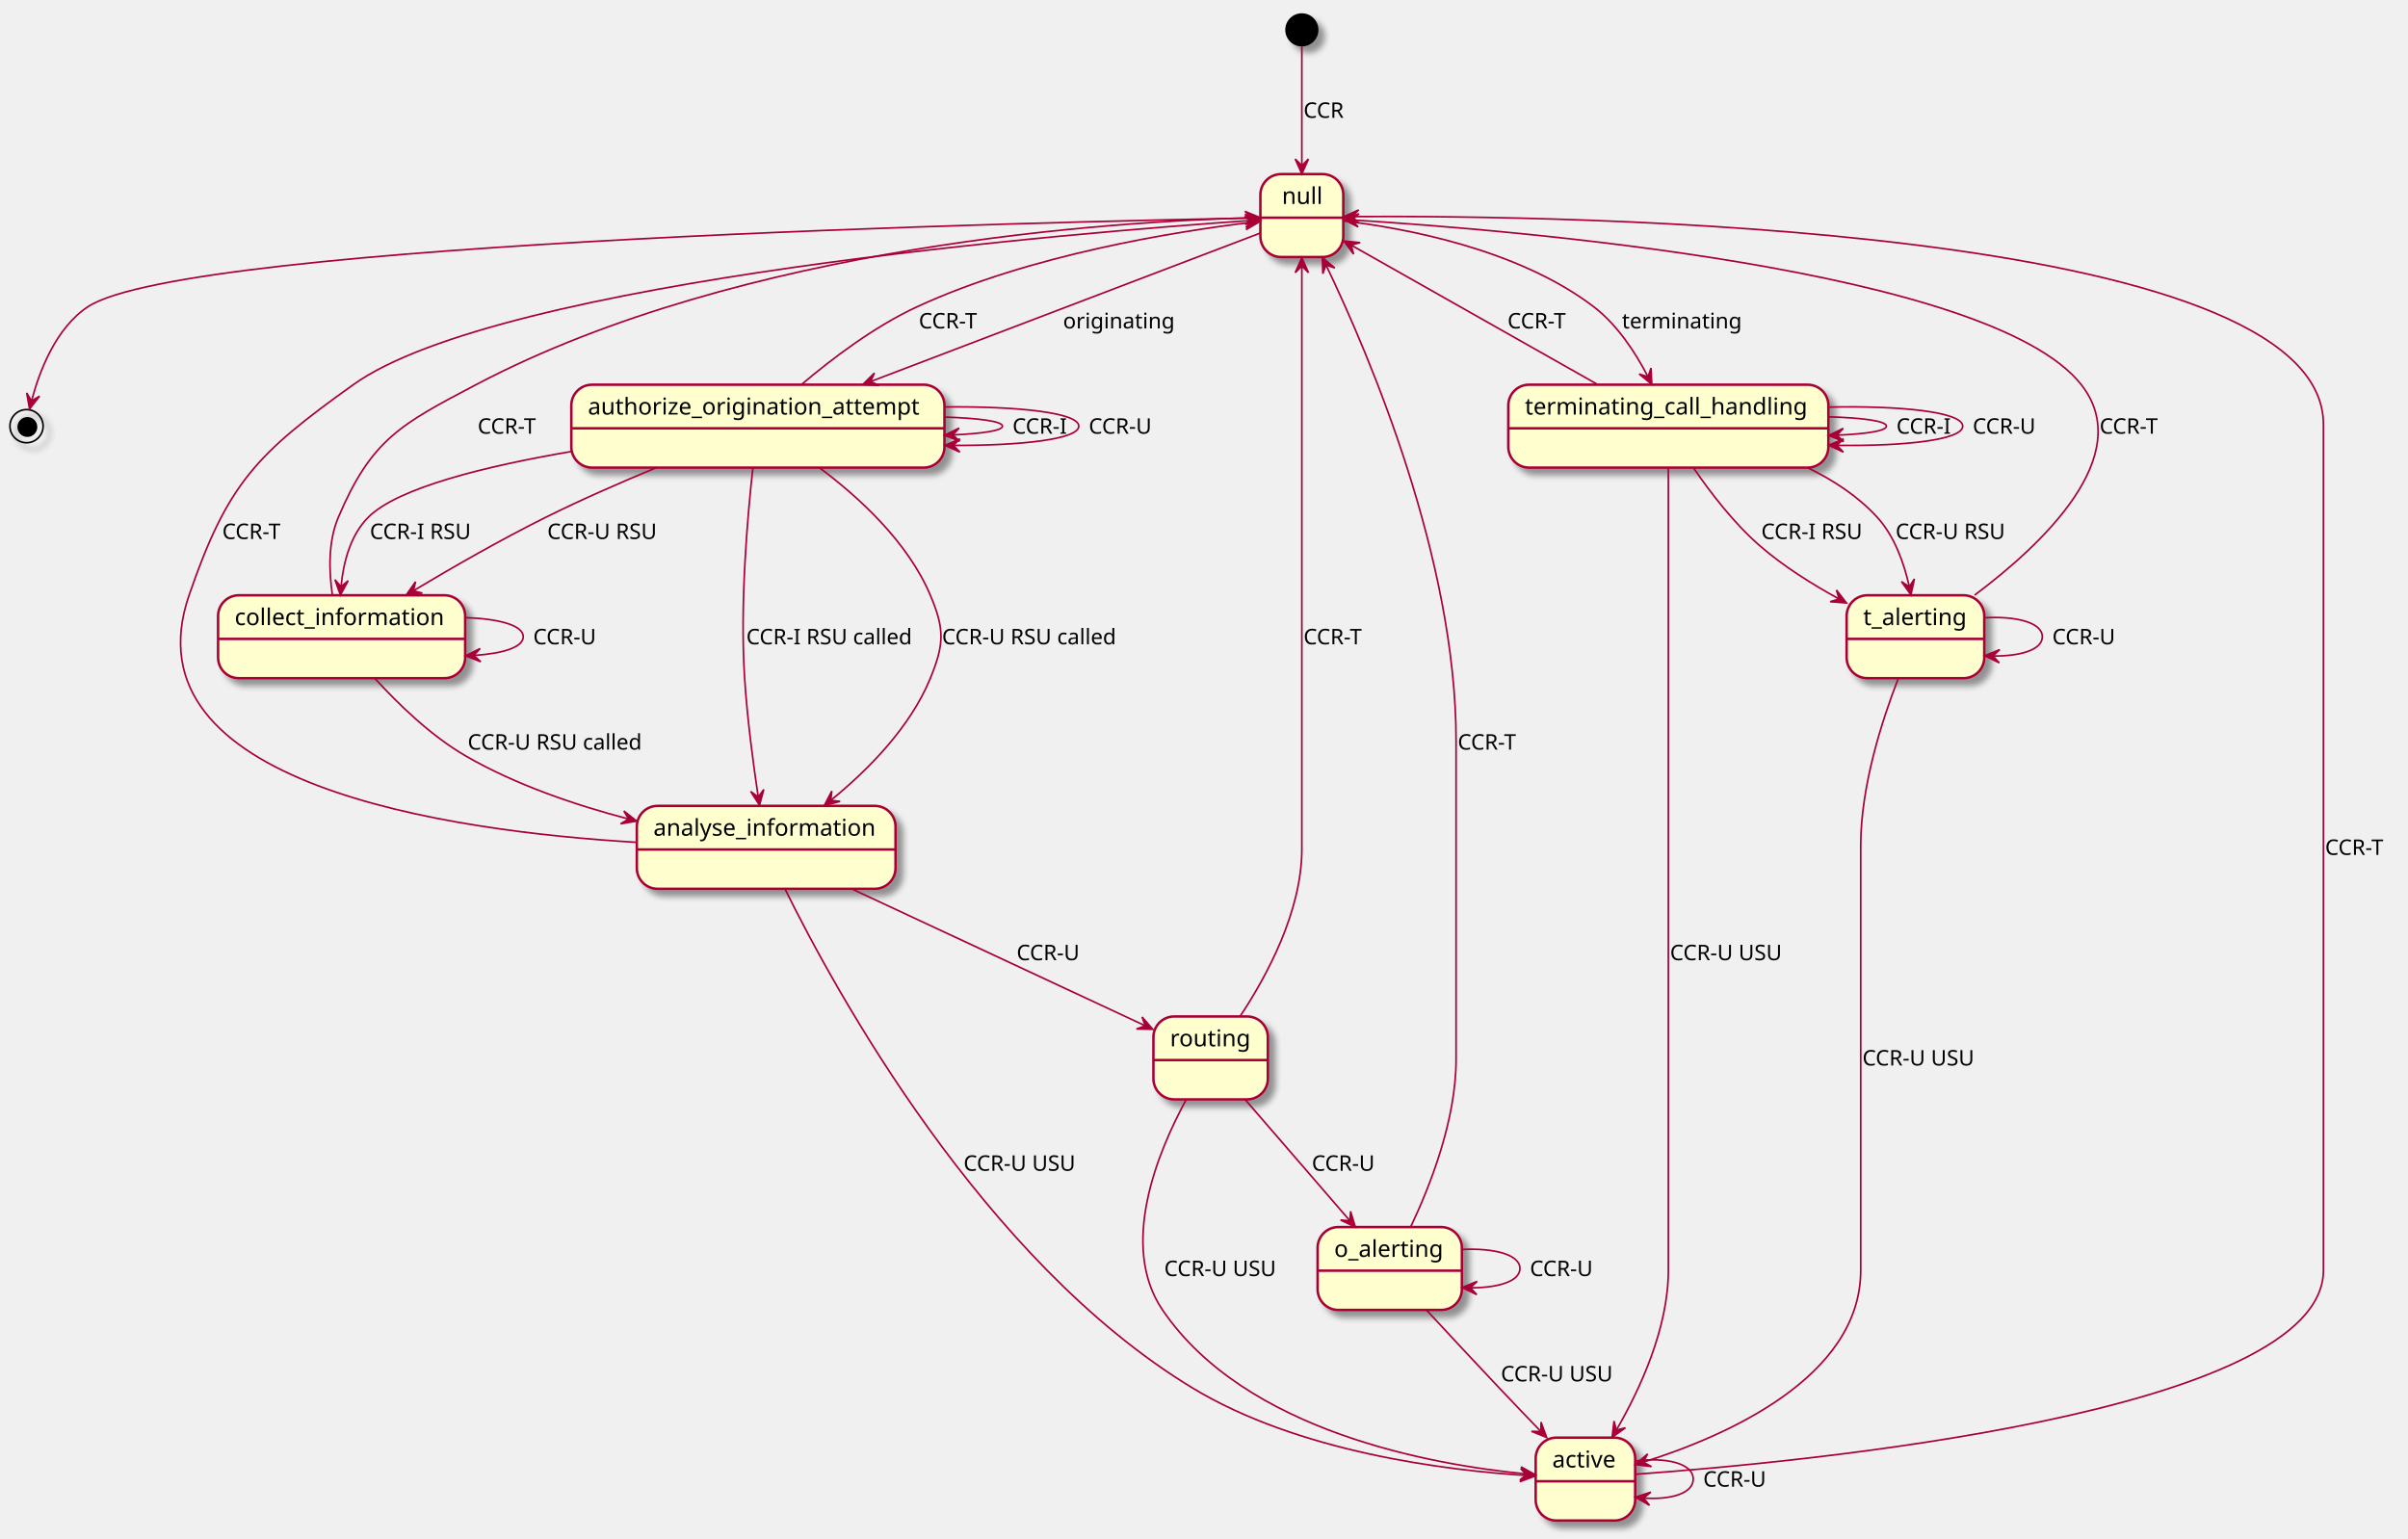
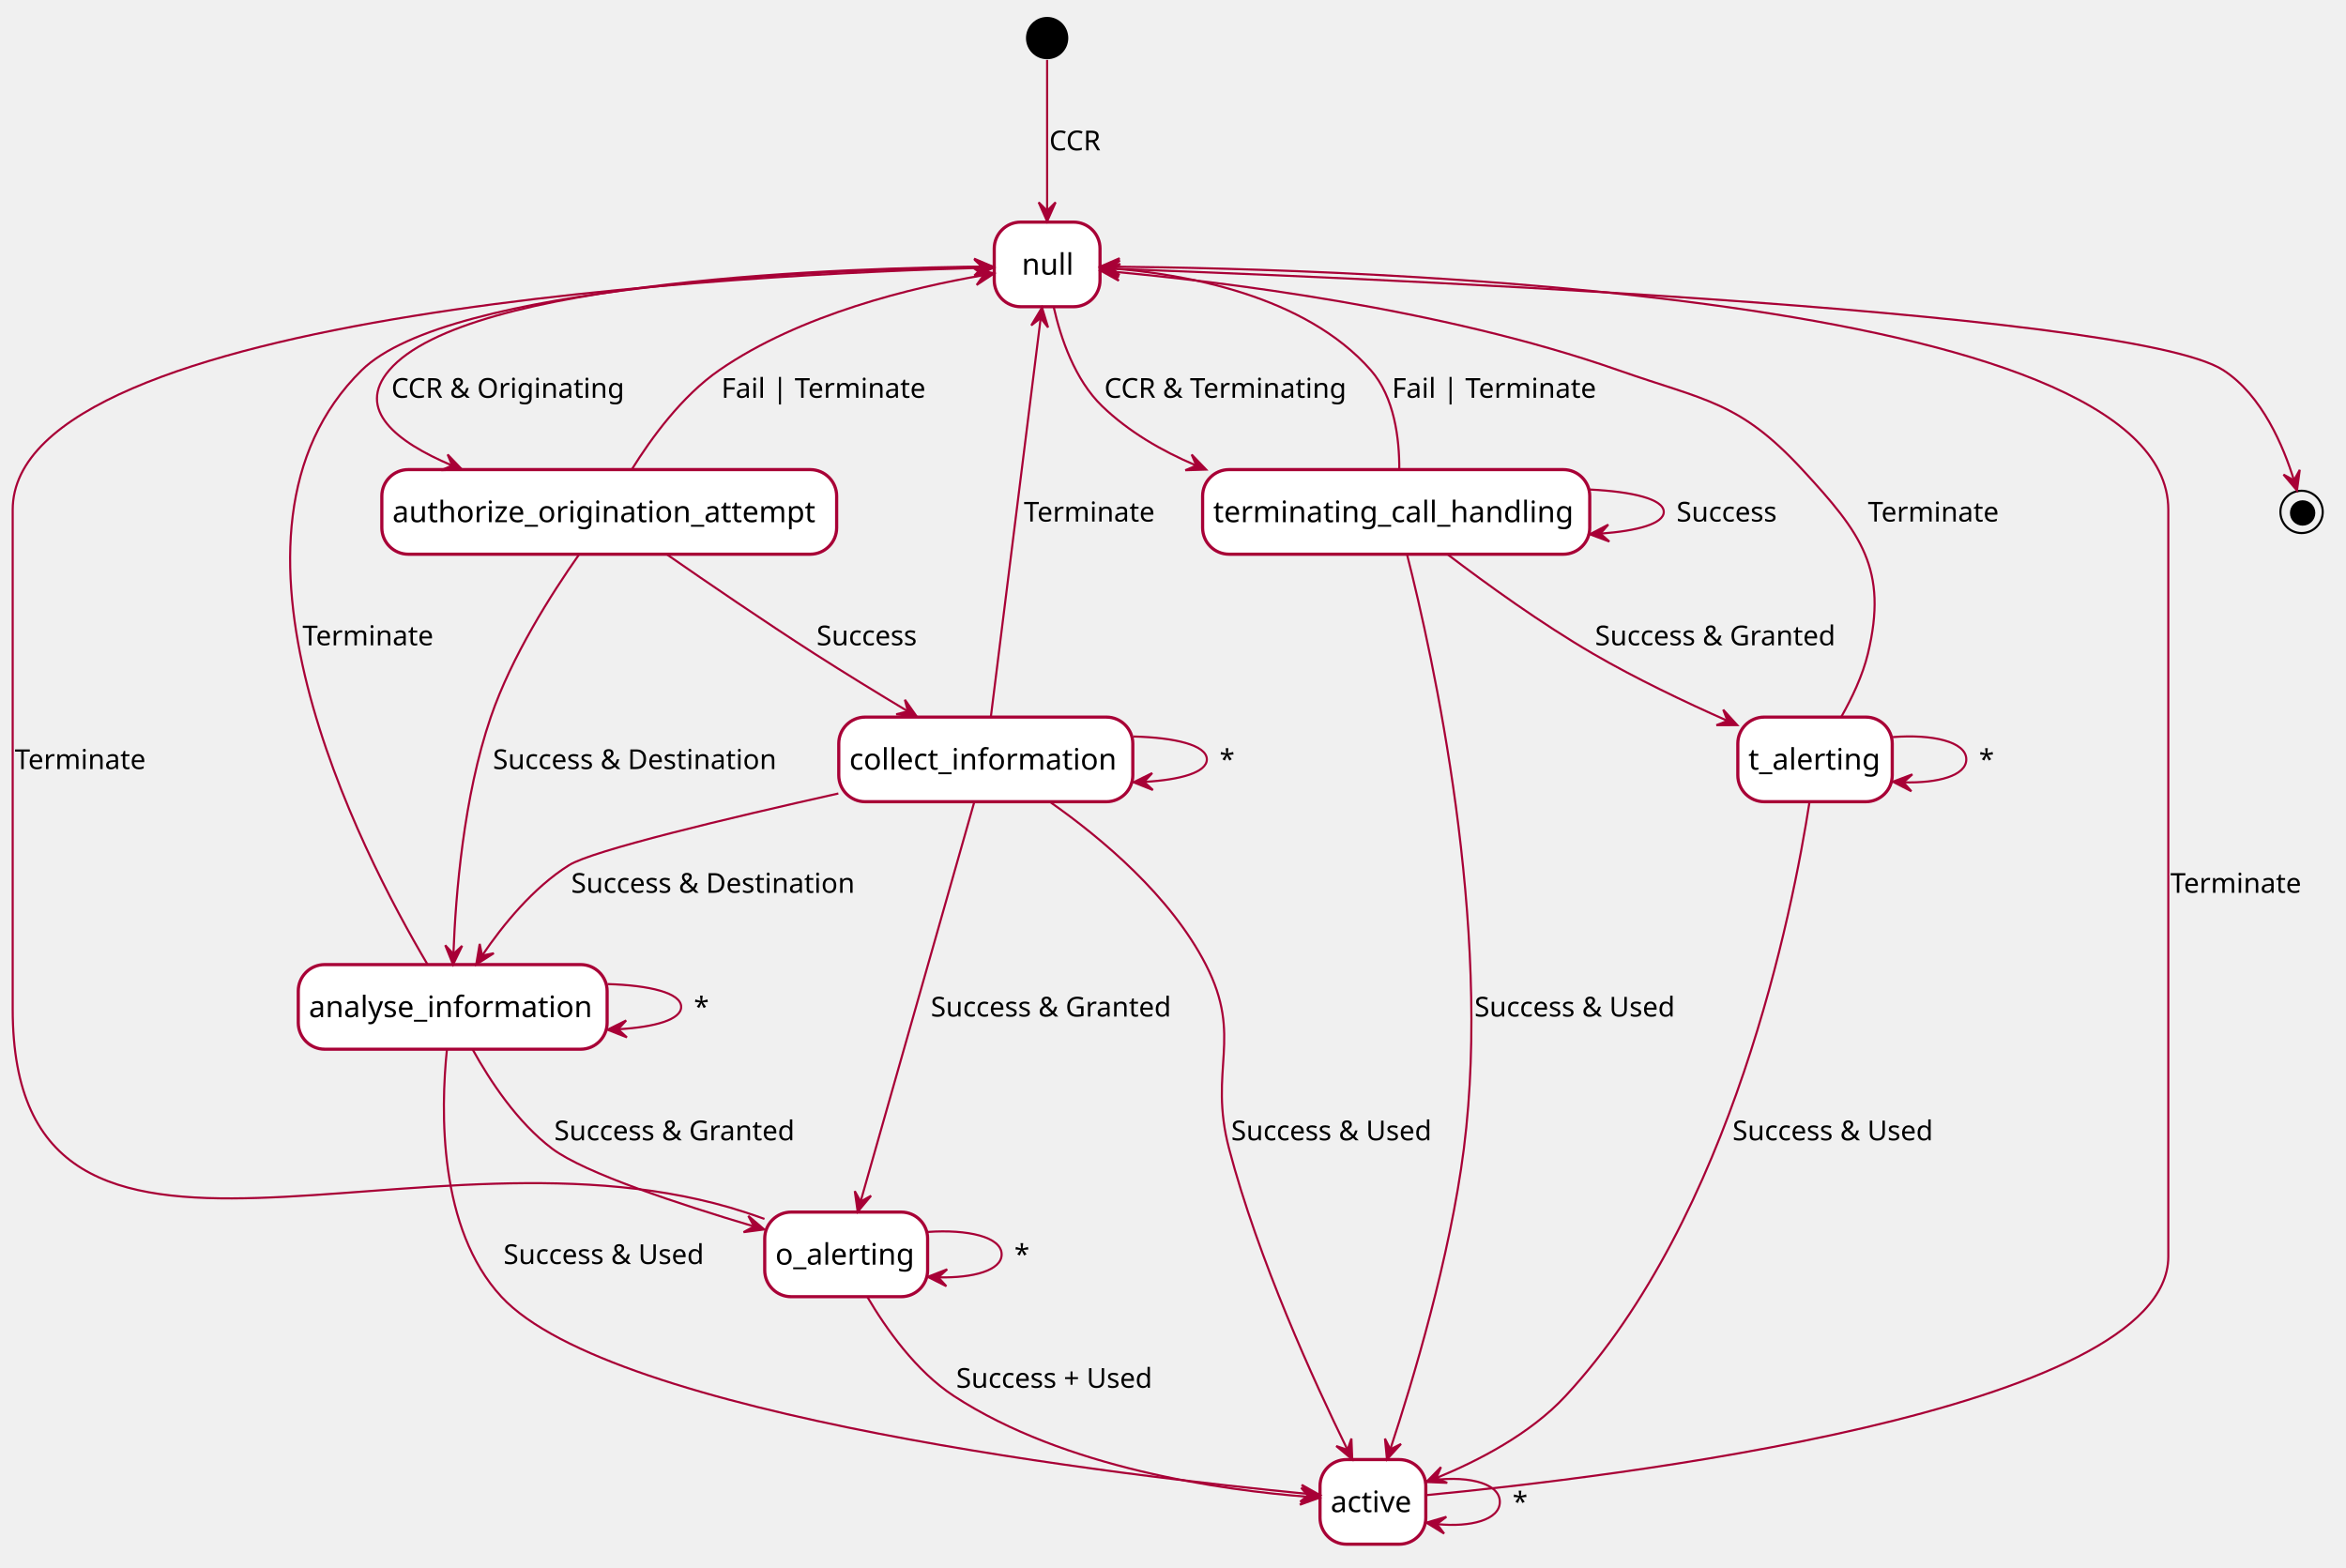
- <svg xmlns="http://www.w3.org/2000/svg" contentScriptType="application/ecmascript" contentStyleType="text/css" height="928px" preserveAspectRatio="none" style="width:1452px;height:928px;" version="1.1" viewBox="0 0 1452 928" width="1452px" zoomAndPan="magnify">
-   <defs>
-     <filter height="300%" id="f5b0s008da67l" width="300%" x="-1" y="-1">
-       <feGaussianBlur result="blurOut" stdDeviation="2.0" />
-       <feColorMatrix in="blurOut" result="blurOut2" type="matrix" values="0 0 0 0 0 0 0 0 0 0 0 0 0 0 0 0 0 0 .4 0" />
-       <feOffset dx="4.0" dy="4.0" in="blurOut2" result="blurOut3" />
-       <feBlend in="SourceGraphic" in2="blurOut3" mode="normal" />
-     </filter>
-   </defs>
+ <svg xmlns="http://www.w3.org/2000/svg" contentScriptType="application/ecmascript" contentStyleType="text/css" height="741px" preserveAspectRatio="none" style="width:1109px;height:741px;" version="1.1" viewBox="0 0 1109 741" width="1109px" zoomAndPan="magnify">
+   <defs />
  <g>
-     <ellipse cx="785" cy="18" fill="#000000" filter="url(#f5b0s008da67l)" rx="10" ry="10" style="stroke: none; stroke-width: 1.0;" />
-     <ellipse cx="16" cy="257" fill="none" filter="url(#f5b0s008da67l)" rx="10" ry="10" style="stroke: #000000; stroke-width: 1.0;" />
-     <ellipse cx="16.5" cy="257.5" fill="#000000" rx="6" ry="6" style="stroke: none; stroke-width: 1.0;" />
-     <rect fill="#FEFECE" filter="url(#f5b0s008da67l)" height="50" rx="12.5" ry="12.5" style="stroke: #A80036; stroke-width: 1.5;" width="50" x="760" y="105" />
-     <line style="stroke: #A80036; stroke-width: 1.5;" x1="760" x2="810" y1="131.297" y2="131.297" />
-     <text fill="#000000" font-family="sans-serif" font-size="14" lengthAdjust="spacingAndGlyphs" textLength="24" x="773" y="122.995">null</text>
-     <rect fill="#FEFECE" filter="url(#f5b0s008da67l)" height="50" rx="12.5" ry="12.5" style="stroke: #A80036; stroke-width: 1.5;" width="225" x="344.5" y="232" />
-     <line style="stroke: #A80036; stroke-width: 1.5;" x1="344.5" x2="569.5" y1="258.297" y2="258.297" />
-     <text fill="#000000" font-family="sans-serif" font-size="14" lengthAdjust="spacingAndGlyphs" textLength="205" x="354.5" y="249.995">authorize_origination_attempt</text>
-     <rect fill="#FEFECE" filter="url(#f5b0s008da67l)" height="50" rx="12.5" ry="12.5" style="stroke: #A80036; stroke-width: 1.5;" width="193" x="909.5" y="232" />
-     <line style="stroke: #A80036; stroke-width: 1.5;" x1="909.5" x2="1102.5" y1="258.297" y2="258.297" />
-     <text fill="#000000" font-family="sans-serif" font-size="14" lengthAdjust="spacingAndGlyphs" textLength="173" x="919.5" y="249.995">terminating_call_handling</text>
-     <rect fill="#FEFECE" filter="url(#f5b0s008da67l)" height="50" rx="12.5" ry="12.5" style="stroke: #A80036; stroke-width: 1.5;" width="149" x="131.5" y="359" />
-     <line style="stroke: #A80036; stroke-width: 1.5;" x1="131.5" x2="280.5" y1="385.297" y2="385.297" />
-     <text fill="#000000" font-family="sans-serif" font-size="14" lengthAdjust="spacingAndGlyphs" textLength="129" x="141.5" y="376.995">collect_information</text>
-     <rect fill="#FEFECE" filter="url(#f5b0s008da67l)" height="50" rx="12.5" ry="12.5" style="stroke: #A80036; stroke-width: 1.5;" width="156" x="384" y="486" />
-     <line style="stroke: #A80036; stroke-width: 1.5;" x1="384" x2="540" y1="512.297" y2="512.297" />
-     <text fill="#000000" font-family="sans-serif" font-size="14" lengthAdjust="spacingAndGlyphs" textLength="136" x="394" y="503.995">analyse_information</text>
-     <rect fill="#FEFECE" filter="url(#f5b0s008da67l)" height="50" rx="12.5" ry="12.5" style="stroke: #A80036; stroke-width: 1.5;" width="69" x="695.5" y="613" />
-     <line style="stroke: #A80036; stroke-width: 1.5;" x1="695.5" x2="764.5" y1="639.297" y2="639.297" />
-     <text fill="#000000" font-family="sans-serif" font-size="14" lengthAdjust="spacingAndGlyphs" textLength="49" x="705.5" y="630.995">routing</text>
-     <rect fill="#FEFECE" filter="url(#f5b0s008da67l)" height="50" rx="12.5" ry="12.5" style="stroke: #A80036; stroke-width: 1.5;" width="87" x="794.5" y="740" />
-     <line style="stroke: #A80036; stroke-width: 1.5;" x1="794.5" x2="881.5" y1="766.297" y2="766.297" />
-     <text fill="#000000" font-family="sans-serif" font-size="14" lengthAdjust="spacingAndGlyphs" textLength="67" x="804.5" y="757.995">o_alerting</text>
-     <rect fill="#FEFECE" filter="url(#f5b0s008da67l)" height="50" rx="12.5" ry="12.5" style="stroke: #A80036; stroke-width: 1.5;" width="83" x="1113.5" y="359" />
-     <line style="stroke: #A80036; stroke-width: 1.5;" x1="1113.5" x2="1196.5" y1="385.297" y2="385.297" />
-     <text fill="#000000" font-family="sans-serif" font-size="14" lengthAdjust="spacingAndGlyphs" textLength="63" x="1123.5" y="376.995">t_alerting</text>
-     <rect fill="#FEFECE" filter="url(#f5b0s008da67l)" height="50" rx="12.5" ry="12.5" style="stroke: #A80036; stroke-width: 1.5;" width="60" x="926" y="867" />
-     <line style="stroke: #A80036; stroke-width: 1.5;" x1="926" x2="986" y1="893.297" y2="893.297" />
-     <text fill="#000000" font-family="sans-serif" font-size="14" lengthAdjust="spacingAndGlyphs" textLength="40" x="936" y="884.995">active</text>
-     <path d="M785,28 C785,43.46 785,75.68 785,99.6 " fill="none" id="*start-null" style="stroke: #A80036; stroke-width: 1.0;" />
-     <polygon fill="#A80036" points="785,104.87,789,95.87,785,99.87,781,95.87,785,104.87" style="stroke: #A80036; stroke-width: 1.0;" />
-     <text fill="#000000" font-family="sans-serif" font-size="13" lengthAdjust="spacingAndGlyphs" textLength="26" x="786" y="71.067">CCR</text>
-     <path d="M759.81,140.6 C710.12,159.54 597.99,202.27 525.01,230.08 " fill="none" id="null-authorize_origination_attempt" style="stroke: #A80036; stroke-width: 1.0;" />
-     <polygon fill="#A80036" points="520.26,231.89,530.093,232.439,524.935,230.117,527.257,224.959,520.26,231.89" style="stroke: #A80036; stroke-width: 1.0;" />
-     <text fill="#000000" font-family="sans-serif" font-size="13" lengthAdjust="spacingAndGlyphs" textLength="67" x="641" y="198.067">originating</text>
-     <path d="M483.23,231.96 C501.54,216.41 527.22,196.91 553,185 C621.14,153.52 709.28,139.54 754.81,134.06 " fill="none" id="authorize_origination_attempt-null" style="stroke: #A80036; stroke-width: 1.0;" />
-     <polygon fill="#A80036" points="759.88,133.46,750.474,130.541,754.914,134.045,751.41,138.486,759.88,133.46" style="stroke: #A80036; stroke-width: 1.0;" />
-     <text fill="#000000" font-family="sans-serif" font-size="13" lengthAdjust="spacingAndGlyphs" textLength="38" x="554" y="198.067">CCR-T</text>
-     <path d="M810.23,133.22 C846.83,137.58 915.26,150.1 961,185 C975.18,195.82 986.07,212.48 993.59,226.95 " fill="none" id="null-terminating_call_handling" style="stroke: #A80036; stroke-width: 1.0;" />
-     <polygon fill="#A80036" points="996.01,231.76,995.538,221.923,993.763,227.294,988.391,225.518,996.01,231.76" style="stroke: #A80036; stroke-width: 1.0;" />
-     <text fill="#000000" font-family="sans-serif" font-size="13" lengthAdjust="spacingAndGlyphs" textLength="74" x="978" y="198.067">terminating</text>
-     <path d="M963.18,231.78 C919.57,207.12 853.1,169.52 814.87,147.89 " fill="none" id="terminating_call_handling-null" style="stroke: #A80036; stroke-width: 1.0;" />
-     <polygon fill="#A80036" points="810.35,145.34,816.194,153.268,814.696,147.813,820.15,146.315,810.35,145.34" style="stroke: #A80036; stroke-width: 1.0;" />
-     <text fill="#000000" font-family="sans-serif" font-size="13" lengthAdjust="spacingAndGlyphs" textLength="38" x="909" y="198.067">CCR-T</text>
-     <path d="M759.68,131.42 C637.59,133.64 113.14,145.42 53,185 C33.39,197.91 23.55,224.69 19.12,241.42 " fill="none" id="null-*end" style="stroke: #A80036; stroke-width: 1.0;" />
-     <polygon fill="#A80036" points="17.82,246.67,23.867,238.896,19.023,241.817,16.102,236.972,17.82,246.67" style="stroke: #A80036; stroke-width: 1.0;" />
-     <path d="M344.46,272.29 C293.13,281.06 239.83,294.09 222,312 C211.2,322.84 207.04,339.32 205.65,353.67 " fill="none" id="authorize_origination_attempt-collect_information" style="stroke: #A80036; stroke-width: 1.0;" />
-     <polygon fill="#A80036" points="205.26,358.85,209.942,350.185,205.646,353.865,201.966,349.568,205.26,358.85" style="stroke: #A80036; stroke-width: 1.0;" />
-     <text fill="#000000" font-family="sans-serif" font-size="13" lengthAdjust="spacingAndGlyphs" textLength="65" x="223" y="325.067">CCR-I RSU</text>
-     <path d="M395.75,282.02 C374.37,290.89 350.38,301.37 329,312 C301.99,325.43 272.7,342.24 249.49,356.13 " fill="none" id="authorize_origination_attempt-collect_information" style="stroke: #A80036; stroke-width: 1.0;" />
-     <polygon fill="#A80036" points="244.93,358.87,254.705,357.67,249.218,356.298,250.589,350.81,244.93,358.87" style="stroke: #A80036; stroke-width: 1.0;" />
-     <text fill="#000000" font-family="sans-serif" font-size="13" lengthAdjust="spacingAndGlyphs" textLength="72" x="330" y="325.067">CCR-U RSU</text>
-     <path d="M453.99,282.07 C450.66,311.88 446.13,364.2 449,409 C450.55,433.23 454.18,460.54 457.21,480.64 " fill="none" id="authorize_origination_attempt-analyse_information" style="stroke: #A80036; stroke-width: 1.0;" />
-     <polygon fill="#A80036" points="457.97,485.59,460.561,476.088,457.213,480.648,452.653,477.299,457.97,485.59" style="stroke: #A80036; stroke-width: 1.0;" />
-     <text fill="#000000" font-family="sans-serif" font-size="13" lengthAdjust="spacingAndGlyphs" textLength="106" x="450" y="388.567">CCR-I RSU called</text>
-     <path d="M494.04,282.01 C518.1,299.96 547.42,326.89 561,359 C569.65,379.47 569.4,388.43 561,409 C548.85,438.75 523.26,464.47 501.14,482.51 " fill="none" id="authorize_origination_attempt-analyse_information" style="stroke: #A80036; stroke-width: 1.0;" />
-     <polygon fill="#A80036" points="497.05,485.79,506.573,483.279,500.95,482.661,501.567,477.038,497.05,485.79" style="stroke: #A80036; stroke-width: 1.0;" />
-     <text fill="#000000" font-family="sans-serif" font-size="13" lengthAdjust="spacingAndGlyphs" textLength="113" x="568" y="388.567">CCR-U RSU called</text>
-     <path d="M569.54,251.51 C590.09,252.2 604.5,254.03 604.5,257 C604.5,259.71 592.46,261.47 574.7,262.29 " fill="none" id="authorize_origination_attempt-authorize_origination_attempt" style="stroke: #A80036; stroke-width: 1.0;" />
-     <polygon fill="#A80036" points="569.54,262.49,578.693,266.126,574.536,262.29,578.372,258.132,569.54,262.49" style="stroke: #A80036; stroke-width: 1.0;" />
-     <text fill="#000000" font-family="sans-serif" font-size="13" lengthAdjust="spacingAndGlyphs" textLength="34" x="610.5" y="261.567">CCR-I</text>
-     <path d="M569.81,245.41 C613.61,244.96 650.5,248.83 650.5,257 C650.5,264.85 616.43,268.73 574.91,268.62 " fill="none" id="authorize_origination_attempt-authorize_origination_attempt" style="stroke: #A80036; stroke-width: 1.0;" />
-     <polygon fill="#A80036" points="569.81,268.59,578.787,272.641,574.81,268.619,578.833,264.642,569.81,268.59" style="stroke: #A80036; stroke-width: 1.0;" />
-     <text fill="#000000" font-family="sans-serif" font-size="13" lengthAdjust="spacingAndGlyphs" textLength="41" x="656.5" y="261.567">CCR-U</text>
-     <path d="M1021.29,282.32 C1031.34,297.03 1045.48,315.48 1061,329 C1075.27,341.43 1092.83,352.42 1108.9,361.2 " fill="none" id="terminating_call_handling-t_alerting" style="stroke: #A80036; stroke-width: 1.0;" />
-     <polygon fill="#A80036" points="1113.38,363.61,1107.355,355.819,1108.979,361.238,1103.56,362.861,1113.38,363.61" style="stroke: #A80036; stroke-width: 1.0;" />
-     <text fill="#000000" font-family="sans-serif" font-size="13" lengthAdjust="spacingAndGlyphs" textLength="65" x="1062" y="325.067">CCR-I RSU</text>
-     <path d="M1090.13,282.13 C1105.64,289.67 1120.53,299.43 1132,312 C1142.42,323.42 1148.13,339.63 1151.24,353.67 " fill="none" id="terminating_call_handling-t_alerting" style="stroke: #A80036; stroke-width: 1.0;" />
-     <polygon fill="#A80036" points="1152.28,358.73,1154.373,349.106,1151.266,353.834,1146.539,350.728,1152.28,358.73" style="stroke: #A80036; stroke-width: 1.0;" />
-     <text fill="#000000" font-family="sans-serif" font-size="13" lengthAdjust="spacingAndGlyphs" textLength="72" x="1143" y="325.067">CCR-U RSU</text>
-     <path d="M1006,282.43 C1006,307.63 1006,348.06 1006,383 C1006,383 1006,383 1006,766 C1006,800.99 988.91,837.79 974.71,862.33 " fill="none" id="terminating_call_handling-active" style="stroke: #A80036; stroke-width: 1.0;" />
-     <polygon fill="#A80036" points="972.1,866.77,980.124,861.059,974.645,862.466,973.238,856.987,972.1,866.77" style="stroke: #A80036; stroke-width: 1.0;" />
-     <text fill="#000000" font-family="sans-serif" font-size="13" lengthAdjust="spacingAndGlyphs" textLength="74" x="1007" y="579.067">CCR-U USU</text>
-     <path d="M1102.62,251.38 C1122.89,251.96 1137.5,253.84 1137.5,257 C1137.5,259.89 1125.29,261.7 1107.72,262.44 " fill="none" id="terminating_call_handling-terminating_call_handling" style="stroke: #A80036; stroke-width: 1.0;" />
-     <polygon fill="#A80036" points="1102.62,262.62,1111.752,266.309,1107.617,262.449,1111.478,258.314,1102.62,262.62" style="stroke: #A80036; stroke-width: 1.0;" />
-     <text fill="#000000" font-family="sans-serif" font-size="13" lengthAdjust="spacingAndGlyphs" textLength="34" x="1143.5" y="261.567">CCR-I</text>
-     <path d="M1102.61,245.52 C1145.7,244.55 1183.5,248.37 1183.5,257 C1183.5,265.29 1148.59,269.15 1107.63,268.57 " fill="none" id="terminating_call_handling-terminating_call_handling" style="stroke: #A80036; stroke-width: 1.0;" />
-     <polygon fill="#A80036" points="1102.61,268.48,1111.528,272.659,1107.609,268.58,1111.688,264.661,1102.61,268.48" style="stroke: #A80036; stroke-width: 1.0;" />
-     <text fill="#000000" font-family="sans-serif" font-size="13" lengthAdjust="spacingAndGlyphs" textLength="41" x="1189.5" y="261.567">CCR-U</text>
-     <path d="M226.07,409.13 C240.04,424.52 259.89,443.8 281,456 C310.92,473.29 346.87,485.49 378.82,493.87 " fill="none" id="collect_information-analyse_information" style="stroke: #A80036; stroke-width: 1.0;" />
-     <polygon fill="#A80036" points="383.91,495.18,376.187,489.068,379.067,493.937,374.198,496.817,383.91,495.18" style="stroke: #A80036; stroke-width: 1.0;" />
-     <text fill="#000000" font-family="sans-serif" font-size="13" lengthAdjust="spacingAndGlyphs" textLength="113" x="282" y="452.067">CCR-U RSU called</text>
-     <path d="M280.72,372.48 C300.51,373.14 315.5,376.98 315.5,384 C315.5,390.36 303.19,394.12 286.15,395.25 " fill="none" id="collect_information-collect_information" style="stroke: #A80036; stroke-width: 1.0;" />
-     <polygon fill="#A80036" points="280.72,395.52,289.904,399.077,285.714,395.277,289.515,391.087,280.72,395.52" style="stroke: #A80036; stroke-width: 1.0;" />
-     <text fill="#000000" font-family="sans-serif" font-size="13" lengthAdjust="spacingAndGlyphs" textLength="41" x="321.5" y="388.567">CCR-U</text>
-     <path d="M200.42,358.72 C198.33,344.55 197.78,326.64 204,312 C224.04,264.85 241.67,255.87 287,232 C448.35,147.03 673.83,133.43 754.67,131.34 " fill="none" id="collect_information-null" style="stroke: #A80036; stroke-width: 1.0;" />
-     <polygon fill="#A80036" points="759.78,131.22,750.68,127.453,754.782,131.349,750.886,135.45,759.78,131.22" style="stroke: #A80036; stroke-width: 1.0;" />
-     <text fill="#000000" font-family="sans-serif" font-size="13" lengthAdjust="spacingAndGlyphs" textLength="38" x="288" y="261.567">CCR-T</text>
-     <path d="M473.3,536 C503.52,597.34 592.6,760.36 719,837 C782.89,875.74 871.77,886.72 920.51,889.81 " fill="none" id="analyse_information-active" style="stroke: #A80036; stroke-width: 1.0;" />
-     <polygon fill="#A80036" points="925.67,890.12,916.927,885.587,920.679,889.82,916.446,893.572,925.67,890.12" style="stroke: #A80036; stroke-width: 1.0;" />
-     <text fill="#000000" font-family="sans-serif" font-size="13" lengthAdjust="spacingAndGlyphs" textLength="74" x="581" y="706.067">CCR-U USU</text>
-     <path d="M513.67,536.1 C565.29,560.18 643.51,596.66 690.4,618.53 " fill="none" id="analyse_information-routing" style="stroke: #A80036; stroke-width: 1.0;" />
-     <polygon fill="#A80036" points="695.12,620.73,688.657,613.298,690.589,618.615,685.273,620.547,695.12,620.73" style="stroke: #A80036; stroke-width: 1.0;" />
-     <text fill="#000000" font-family="sans-serif" font-size="13" lengthAdjust="spacingAndGlyphs" textLength="41" x="613" y="579.067">CCR-U</text>
-     <path d="M383.69,507.97 C269.49,501.16 74.82,472.98 114,359 C137.26,291.32 154.78,273.62 213,232 C301.84,168.48 649.81,140.15 754.83,132.93 " fill="none" id="analyse_information-null" style="stroke: #A80036; stroke-width: 1.0;" />
-     <polygon fill="#A80036" points="759.94,132.58,750.687,129.205,754.952,132.922,751.235,137.186,759.94,132.58" style="stroke: #A80036; stroke-width: 1.0;" />
-     <text fill="#000000" font-family="sans-serif" font-size="13" lengthAdjust="spacingAndGlyphs" textLength="38" x="134" y="325.067">CCR-T</text>
-     <path d="M715.24,663.18 C697.94,694.99 674.74,751.36 701,790 C750.88,863.4 863.29,883.46 920.74,888.94 " fill="none" id="routing-active" style="stroke: #A80036; stroke-width: 1.0;" />
-     <polygon fill="#A80036" points="925.79,889.4,917.193,884.595,920.811,888.943,916.462,892.562,925.79,889.4" style="stroke: #A80036; stroke-width: 1.0;" />
-     <text fill="#000000" font-family="sans-serif" font-size="13" lengthAdjust="spacingAndGlyphs" textLength="74" x="702" y="769.567">CCR-U USU</text>
-     <path d="M750.82,663.1 C768.83,683.94 794.86,714.07 813.79,735.98 " fill="none" id="routing-o_alerting" style="stroke: #A80036; stroke-width: 1.0;" />
-     <polygon fill="#A80036" points="817.24,739.97,814.402,730.539,813.979,736.18,808.338,735.756,817.24,739.97" style="stroke: #A80036; stroke-width: 1.0;" />
-     <text fill="#000000" font-family="sans-serif" font-size="13" lengthAdjust="spacingAndGlyphs" textLength="41" x="791" y="706.067">CCR-U</text>
-     <path d="M747.71,613 C763.78,588.79 785,549.7 785,512 C785,256 785,256 785,256 C785,223.38 785,185.97 785,160.65 " fill="none" id="routing-null" style="stroke: #A80036; stroke-width: 1.0;" />
-     <polygon fill="#A80036" points="785,155.43,781,164.43,785,160.43,789,164.43,785,155.43" style="stroke: #A80036; stroke-width: 1.0;" />
-     <text fill="#000000" font-family="sans-serif" font-size="13" lengthAdjust="spacingAndGlyphs" textLength="38" x="786" y="388.567">CCR-T</text>
-     <path d="M860.2,790.09 C872.95,803.88 889.31,821.47 904,837 C911.99,845.45 920.74,854.58 928.75,862.89 " fill="none" id="o_alerting-active" style="stroke: #A80036; stroke-width: 1.0;" />
-     <polygon fill="#A80036" points="932.61,866.89,929.242,857.635,929.139,863.291,923.483,863.188,932.61,866.89" style="stroke: #A80036; stroke-width: 1.0;" />
-     <text fill="#000000" font-family="sans-serif" font-size="13" lengthAdjust="spacingAndGlyphs" textLength="74" x="905" y="833.067">CCR-U USU</text>
-     <path d="M881.59,753.51 C900.4,752.57 916.5,756.4 916.5,765 C916.5,772.79 903.28,776.67 886.8,776.62 " fill="none" id="o_alerting-o_alerting" style="stroke: #A80036; stroke-width: 1.0;" />
-     <polygon fill="#A80036" points="881.59,776.49,890.472,780.745,886.588,776.633,890.701,772.749,881.59,776.49" style="stroke: #A80036; stroke-width: 1.0;" />
-     <text fill="#000000" font-family="sans-serif" font-size="13" lengthAdjust="spacingAndGlyphs" textLength="41" x="922.5" y="769.567">CCR-U</text>
-     <path d="M850.66,739.83 C862.38,715.17 878,675.46 878,639 C878,446.5 878,446.5 878,446.5 C878,337.02 825.84,214.58 799.65,159.98 " fill="none" id="o_alerting-null" style="stroke: #A80036; stroke-width: 1.0;" />
-     <polygon fill="#A80036" points="797.35,155.23,797.659,165.074,799.523,159.733,804.864,161.597,797.35,155.23" style="stroke: #A80036; stroke-width: 1.0;" />
-     <text fill="#000000" font-family="sans-serif" font-size="13" lengthAdjust="spacingAndGlyphs" textLength="38" x="879" y="452.067">CCR-T</text>
-     <path d="M1144.56,409.4 C1134.89,434.24 1122,474.09 1122,510 C1122,510 1122,510 1122,766 C1122,831.05 1039.65,866.48 990.95,881.74 " fill="none" id="t_alerting-active" style="stroke: #A80036; stroke-width: 1.0;" />
-     <polygon fill="#A80036" points="986.06,883.24,995.835,884.445,990.843,881.784,993.505,876.792,986.06,883.24" style="stroke: #A80036; stroke-width: 1.0;" />
-     <text fill="#000000" font-family="sans-serif" font-size="13" lengthAdjust="spacingAndGlyphs" textLength="74" x="1123" y="642.567">CCR-U USU</text>
-     <path d="M1196.71,372.56 C1215.36,371.47 1231.5,375.28 1231.5,384 C1231.5,391.9 1218.25,395.77 1201.88,395.62 " fill="none" id="t_alerting-t_alerting" style="stroke: #A80036; stroke-width: 1.0;" />
-     <polygon fill="#A80036" points="1196.71,395.44,1205.567,399.747,1201.707,395.612,1205.842,391.752,1196.71,395.44" style="stroke: #A80036; stroke-width: 1.0;" />
-     <text fill="#000000" font-family="sans-serif" font-size="13" lengthAdjust="spacingAndGlyphs" textLength="41" x="1237.5" y="388.567">CCR-U</text>
-     <path d="M1190.68,358.89 C1231.47,328.37 1288.53,274.63 1255,232 C1199.99,162.07 910.57,138.56 815.38,132.66 " fill="none" id="t_alerting-null" style="stroke: #A80036; stroke-width: 1.0;" />
-     <polygon fill="#A80036" points="810.19,132.34,818.934,136.872,815.181,132.639,819.413,128.886,810.19,132.34" style="stroke: #A80036; stroke-width: 1.0;" />
-     <text fill="#000000" font-family="sans-serif" font-size="13" lengthAdjust="spacingAndGlyphs" textLength="38" x="1266" y="261.567">CCR-T</text>
-     <path d="M986.24,889.07 C1086.39,881.87 1401,852.37 1401,766 C1401,256 1401,256 1401,256 C1401,135.17 940.02,129.85 815.62,130.61 " fill="none" id="active-null" style="stroke: #A80036; stroke-width: 1.0;" />
-     <polygon fill="#A80036" points="810.3,130.65,819.334,134.573,815.3,130.607,819.265,126.573,810.3,130.65" style="stroke: #A80036; stroke-width: 1.0;" />
-     <text fill="#000000" font-family="sans-serif" font-size="13" lengthAdjust="spacingAndGlyphs" textLength="38" x="1402" y="515.567">CCR-T</text>
-     <path d="M986.09,881.1 C1004.07,878.68 1021,882.31 1021,892 C1021,900.78 1007.1,904.59 991.11,903.42 " fill="none" id="active-active" style="stroke: #A80036; stroke-width: 1.0;" />
-     <polygon fill="#A80036" points="986.09,902.9,994.632,907.802,991.064,903.413,995.453,899.845,986.09,902.9" style="stroke: #A80036; stroke-width: 1.0;" />
-     <text fill="#000000" font-family="sans-serif" font-size="13" lengthAdjust="spacingAndGlyphs" textLength="41" x="1027" y="896.567">CCR-U</text>
+     <rect fill="#FFFFFF" height="40" rx="12.5" ry="12.5" style="stroke: #A80036; stroke-width: 1.5;" width="50" x="470" y="105" />
+     <text fill="#000000" font-family="sans-serif" font-size="14" lengthAdjust="spacingAndGlyphs" textLength="24" x="483" y="129.847">null</text>
+     <rect fill="#FFFFFF" height="40" rx="12.5" ry="12.5" style="stroke: #A80036; stroke-width: 1.5;" width="215" x="180.5" y="222" />
+     <text fill="#000000" font-family="sans-serif" font-size="14" lengthAdjust="spacingAndGlyphs" textLength="205" x="185.5" y="246.847">authorize_origination_attempt</text>
+     <rect fill="#FFFFFF" height="40" rx="12.5" ry="12.5" style="stroke: #A80036; stroke-width: 1.5;" width="183" x="568.5" y="222" />
+     <text fill="#000000" font-family="sans-serif" font-size="14" lengthAdjust="spacingAndGlyphs" textLength="173" x="573.5" y="246.847">terminating_call_handling</text>
+     <rect fill="#FFFFFF" height="40" rx="12.5" ry="12.5" style="stroke: #A80036; stroke-width: 1.5;" width="139" x="396.5" y="339" />
+     <text fill="#000000" font-family="sans-serif" font-size="14" lengthAdjust="spacingAndGlyphs" textLength="129" x="401.5" y="363.847">collect_information</text>
+     <rect fill="#FFFFFF" height="40" rx="12.5" ry="12.5" style="stroke: #A80036; stroke-width: 1.5;" width="146" x="141" y="456" />
+     <text fill="#000000" font-family="sans-serif" font-size="14" lengthAdjust="spacingAndGlyphs" textLength="136" x="146" y="480.847">analyse_information</text>
+     <rect fill="#FFFFFF" height="40" rx="12.5" ry="12.5" style="stroke: #A80036; stroke-width: 1.5;" width="77" x="361.5" y="573" />
+     <text fill="#000000" font-family="sans-serif" font-size="14" lengthAdjust="spacingAndGlyphs" textLength="67" x="366.5" y="597.847">o_alerting</text>
+     <rect fill="#FFFFFF" height="40" rx="12.5" ry="12.5" style="stroke: #A80036; stroke-width: 1.5;" width="73" x="821.5" y="339" />
+     <text fill="#000000" font-family="sans-serif" font-size="14" lengthAdjust="spacingAndGlyphs" textLength="63" x="826.5" y="363.847">t_alerting</text>
+     <rect fill="#FFFFFF" height="40" rx="12.5" ry="12.5" style="stroke: #A80036; stroke-width: 1.5;" width="50" x="624" y="690" />
+     <text fill="#000000" font-family="sans-serif" font-size="14" lengthAdjust="spacingAndGlyphs" textLength="40" x="629" y="714.847">active</text>
+     <ellipse cx="495" cy="18" fill="#000000" rx="10" ry="10" style="stroke: none; stroke-width: 1.0;" />
+     <ellipse cx="1088" cy="242" fill="none" rx="10" ry="10" style="stroke: #000000; stroke-width: 1.0;" />
+     <ellipse cx="1088.5" cy="242.5" fill="#000000" rx="6" ry="6" style="stroke: none; stroke-width: 1.0;" />
+     <path d="M495,28.32 C495,44.12 495,76.65 495,99.38 " fill="none" id="*start-null" style="stroke: #A80036; stroke-width: 1.0;" />
+     <polygon fill="#A80036" points="495,104.64,499,95.64,495,99.64,491,95.64,495,104.64" style="stroke: #A80036; stroke-width: 1.0;" />
+     <text fill="#000000" font-family="sans-serif" font-size="13" lengthAdjust="spacingAndGlyphs" textLength="26" x="496" y="71.067">CCR</text>
+     <path d="M469.71,125.97 C402.28,126.47 220.85,131.89 184,175 C168.04,193.67 187.34,208.87 213.46,219.96 " fill="none" id="null-authorize_origination_attempt" style="stroke: #A80036; stroke-width: 1.0;" />
+     <polygon fill="#A80036" points="218.41,221.98,211.603,214.862,213.785,220.081,208.565,222.263,218.41,221.98" style="stroke: #A80036; stroke-width: 1.0;" />
+     <text fill="#000000" font-family="sans-serif" font-size="13" lengthAdjust="spacingAndGlyphs" textLength="114" x="185" y="188.067">CCR &amp; Originating</text>
+     <path d="M298.66,221.93 C307.83,207.15 322.36,187.19 340,175 C378.34,148.49 431.73,135.79 464.79,130.12 " fill="none" id="authorize_origination_attempt-null" style="stroke: #A80036; stroke-width: 1.0;" />
+     <polygon fill="#A80036" points="469.91,129.27,460.371,126.817,464.979,130.099,461.698,134.707,469.91,129.27" style="stroke: #A80036; stroke-width: 1.0;" />
+     <text fill="#000000" font-family="sans-serif" font-size="13" lengthAdjust="spacingAndGlyphs" textLength="98" x="341" y="188.067">Fail | Terminate</text>
+     <path d="M498.11,145.17 C501.42,159.81 508.06,179.52 521,192 C533.44,203.99 548.98,213.07 565.13,219.93 " fill="none" id="null-terminating_call_handling" style="stroke: #A80036; stroke-width: 1.0;" />
+     <polygon fill="#A80036" points="570.16,221.99,563.334,214.89,565.529,220.103,560.316,222.299,570.16,221.99" style="stroke: #A80036; stroke-width: 1.0;" />
+     <text fill="#000000" font-family="sans-serif" font-size="13" lengthAdjust="spacingAndGlyphs" textLength="121" x="522" y="188.067">CCR &amp; Terminating</text>
+     <path d="M661.47,221.99 C661.54,207.45 659.22,187.78 648,175 C616.87,139.54 560.07,129.55 525.12,126.85 " fill="none" id="terminating_call_handling-null" style="stroke: #A80036; stroke-width: 1.0;" />
+     <polygon fill="#A80036" points="520.12,126.5,528.824,131.108,525.108,126.843,529.373,123.127,520.12,126.5" style="stroke: #A80036; stroke-width: 1.0;" />
+     <text fill="#000000" font-family="sans-serif" font-size="13" lengthAdjust="spacingAndGlyphs" textLength="98" x="658" y="188.067">Fail | Terminate</text>
+     <path d="M520.12,126.84 C622.62,130.47 1005.94,145.87 1051,175 C1069.44,186.92 1079.57,211.4 1084.38,226.96 " fill="none" id="null-*end" style="stroke: #A80036; stroke-width: 1.0;" />
+     <polygon fill="#A80036" points="1085.82,231.87,1087.14,222.11,1084.42,227.07,1079.46,224.35,1085.82,231.87" style="stroke: #A80036; stroke-width: 1.0;" />
+     <path d="M273.75,262.11 C260.65,280.73 241.81,310.34 232,339 C219.13,376.6 215.39,422.97 214.35,450.7 " fill="none" id="authorize_origination_attempt-analyse_information" style="stroke: #A80036; stroke-width: 1.0;" />
+     <polygon fill="#A80036" points="214.17,455.99,218.477,447.133,214.342,450.993,210.482,446.858,214.17,455.99" style="stroke: #A80036; stroke-width: 1.0;" />
+     <text fill="#000000" font-family="sans-serif" font-size="13" lengthAdjust="spacingAndGlyphs" textLength="145" x="233" y="363.567">Success &amp; Destination</text>
+     <path d="M315.33,262.17 C334.63,275.56 361.18,293.7 385,309 C399.17,318.09 414.96,327.76 428.82,336.07 " fill="none" id="authorize_origination_attempt-collect_information" style="stroke: #A80036; stroke-width: 1.0;" />
+     <polygon fill="#A80036" points="433.44,338.84,427.761,330.793,429.146,336.278,423.662,337.663,433.44,338.84" style="stroke: #A80036; stroke-width: 1.0;" />
+     <text fill="#000000" font-family="sans-serif" font-size="13" lengthAdjust="spacingAndGlyphs" textLength="53" x="386" y="305.067">Success</text>
+     <path d="M684.44,262.2 C702.74,276.1 728.7,294.86 753,309 C773.2,320.75 796.68,331.93 816.31,340.63 " fill="none" id="terminating_call_handling-t_alerting" style="stroke: #A80036; stroke-width: 1.0;" />
+     <polygon fill="#A80036" points="821.22,342.79,814.597,335.501,816.644,340.774,811.371,342.822,821.22,342.79" style="stroke: #A80036; stroke-width: 1.0;" />
+     <text fill="#000000" font-family="sans-serif" font-size="13" lengthAdjust="spacingAndGlyphs" textLength="124" x="754" y="305.067">Success &amp; Granted</text>
+     <path d="M665.19,262.34 C677.3,310.06 705.47,437.26 692,543 C685.43,594.58 667.81,653.05 657.27,684.99 " fill="none" id="terminating_call_handling-active" style="stroke: #A80036; stroke-width: 1.0;" />
+     <polygon fill="#A80036" points="655.65,689.89,662.291,682.617,657.231,685.147,654.701,680.087,655.65,689.89" style="stroke: #A80036; stroke-width: 1.0;" />
+     <text fill="#000000" font-family="sans-serif" font-size="13" lengthAdjust="spacingAndGlyphs" textLength="105" x="697" y="480.567">Success &amp; Used</text>
+     <path d="M751.54,231.42 C771.77,232.41 786.5,235.94 786.5,242 C786.5,247.54 774.19,250.96 756.63,252.27 " fill="none" id="terminating_call_handling-terminating_call_handling" style="stroke: #A80036; stroke-width: 1.0;" />
+     <polygon fill="#A80036" points="751.54,252.58,760.774,256.006,756.53,252.265,760.27,248.022,751.54,252.58" style="stroke: #A80036; stroke-width: 1.0;" />
+     <text fill="#000000" font-family="sans-serif" font-size="13" lengthAdjust="spacingAndGlyphs" textLength="53" x="792.5" y="246.567">Success</text>
+     <path d="M460.49,379.38 C448.47,421.62 419.95,521.88 406.82,568.02 " fill="none" id="collect_information-o_alerting" style="stroke: #A80036; stroke-width: 1.0;" />
+     <polygon fill="#A80036" points="405.45,572.84,411.769,565.285,406.824,568.032,404.076,563.087,405.45,572.84" style="stroke: #A80036; stroke-width: 1.0;" />
+     <text fill="#000000" font-family="sans-serif" font-size="13" lengthAdjust="spacingAndGlyphs" textLength="124" x="440" y="480.567">Success &amp; Granted</text>
+     <path d="M396.3,375.11 C344.17,386.78 280.05,402.07 269,409 C252.05,419.63 237.76,437.23 228,451.59 " fill="none" id="collect_information-analyse_information" style="stroke: #A80036; stroke-width: 1.0;" />
+     <polygon fill="#A80036" points="225.12,455.93,233.428,450.64,227.884,451.763,226.761,446.219,225.12,455.93" style="stroke: #A80036; stroke-width: 1.0;" />
+     <text fill="#000000" font-family="sans-serif" font-size="13" lengthAdjust="spacingAndGlyphs" textLength="145" x="270" y="422.067">Success &amp; Destination</text>
+     <path d="M496.53,379.23 C520.76,396.27 553.24,423.45 570,456 C587.84,490.65 571.08,505.31 581,543 C594.8,595.46 621.3,653.38 636.83,685.05 " fill="none" id="collect_information-active" style="stroke: #A80036; stroke-width: 1.0;" />
+     <polygon fill="#A80036" points="639.23,689.9,638.833,680.059,637.017,685.417,631.659,683.6,639.23,689.9" style="stroke: #A80036; stroke-width: 1.0;" />
+     <text fill="#000000" font-family="sans-serif" font-size="13" lengthAdjust="spacingAndGlyphs" textLength="105" x="582" y="539.067">Success &amp; Used</text>
+     <path d="M535.84,348.18 C555.45,348.65 570.5,352.26 570.5,359 C570.5,365.11 558.14,368.64 541.22,369.61 " fill="none" id="collect_information-collect_information" style="stroke: #A80036; stroke-width: 1.0;" />
+     <polygon fill="#A80036" points="535.84,369.82,544.993,373.457,540.836,369.62,544.673,365.464,535.84,369.82" style="stroke: #A80036; stroke-width: 1.0;" />
+     <text fill="#000000" font-family="sans-serif" font-size="13" lengthAdjust="spacingAndGlyphs" textLength="7" x="576.5" y="363.567">*</text>
+     <path d="M468.4,338.84 C473.64,296.88 486.13,196.95 491.94,150.51 " fill="none" id="collect_information-null" style="stroke: #A80036; stroke-width: 1.0;" />
+     <polygon fill="#A80036" points="492.58,145.38,487.504,153.82,491.965,150.342,495.443,154.804,492.58,145.38" style="stroke: #A80036; stroke-width: 1.0;" />
+     <text fill="#000000" font-family="sans-serif" font-size="13" lengthAdjust="spacingAndGlyphs" textLength="65" x="484" y="246.567">Terminate</text>
+     <path d="M211.28,496.02 C208.27,525.16 207.24,580.84 237,613 C289.34,669.56 532.73,697.9 618.77,706.28 " fill="none" id="analyse_information-active" style="stroke: #A80036; stroke-width: 1.0;" />
+     <polygon fill="#A80036" points="623.96,706.78,615.378,701.948,618.982,706.308,614.623,709.913,623.96,706.78" style="stroke: #A80036; stroke-width: 1.0;" />
+     <text fill="#000000" font-family="sans-serif" font-size="13" lengthAdjust="spacingAndGlyphs" textLength="105" x="238" y="597.567">Success &amp; Used</text>
+     <path d="M223.49,496.24 C231.61,510.92 244.59,530.65 261,543 C276.34,554.55 321.49,569.41 356.21,579.72 " fill="none" id="analyse_information-o_alerting" style="stroke: #A80036; stroke-width: 1.0;" />
+     <polygon fill="#A80036" points="361.25,581.2,353.748,574.819,356.454,579.787,351.486,582.493,361.25,581.2" style="stroke: #A80036; stroke-width: 1.0;" />
+     <text fill="#000000" font-family="sans-serif" font-size="13" lengthAdjust="spacingAndGlyphs" textLength="124" x="262" y="539.067">Success &amp; Granted</text>
+     <path d="M287.19,465.21 C306.96,465.77 322,469.37 322,476 C322,482.01 309.65,485.52 292.62,486.55 " fill="none" id="analyse_information-analyse_information" style="stroke: #A80036; stroke-width: 1.0;" />
+     <polygon fill="#A80036" points="287.19,486.79,296.353,490.4,292.185,486.575,296.01,482.407,287.19,486.79" style="stroke: #A80036; stroke-width: 1.0;" />
+     <text fill="#000000" font-family="sans-serif" font-size="13" lengthAdjust="spacingAndGlyphs" textLength="7" x="328" y="480.567">*</text>
+     <path d="M202.02,455.79 C170.47,402.52 92.71,251.85 171,175 C212.23,134.52 392.01,127.43 464.52,126.23 " fill="none" id="analyse_information-null" style="stroke: #A80036; stroke-width: 1.0;" />
+     <polygon fill="#A80036" points="469.55,126.15,460.494,122.279,464.55,126.221,460.608,130.278,469.55,126.15" style="stroke: #A80036; stroke-width: 1.0;" />
+     <text fill="#000000" font-family="sans-serif" font-size="13" lengthAdjust="spacingAndGlyphs" textLength="65" x="143" y="305.067">Terminate</text>
+     <path d="M409.99,613.08 C418.81,628.07 433.05,648.3 451,660 C503.34,694.13 577.6,704.49 618.69,707.63 " fill="none" id="o_alerting-active" style="stroke: #A80036; stroke-width: 1.0;" />
+     <polygon fill="#A80036" points="623.78,708,615.089,703.367,618.793,707.643,614.517,711.347,623.78,708" style="stroke: #A80036; stroke-width: 1.0;" />
+     <text fill="#000000" font-family="sans-serif" font-size="13" lengthAdjust="spacingAndGlyphs" textLength="105" x="452" y="656.067">Success + Used</text>
+     <path d="M438.57,582.39 C457.12,581.08 473.5,584.62 473.5,593 C473.5,600.6 460.05,604.21 443.72,603.85 " fill="none" id="o_alerting-o_alerting" style="stroke: #A80036; stroke-width: 1.0;" />
+     <polygon fill="#A80036" points="438.57,603.61,447.365,608.042,443.564,603.853,447.753,600.051,438.57,603.61" style="stroke: #A80036; stroke-width: 1.0;" />
+     <text fill="#000000" font-family="sans-serif" font-size="13" lengthAdjust="spacingAndGlyphs" textLength="7" x="479.5" y="597.567">*</text>
+     <path d="M361.38,576.24 C358.22,575.09 355.07,574 352,573 C200.26,523.56 6,636.59 6,477 C6,241 6,241 6,241 C6,146.34 357.63,129.53 464.54,126.6 " fill="none" id="o_alerting-null" style="stroke: #A80036; stroke-width: 1.0;" />
+     <polygon fill="#A80036" points="469.74,126.47,460.629,122.729,464.742,126.613,460.858,130.725,469.74,126.47" style="stroke: #A80036; stroke-width: 1.0;" />
+     <text fill="#000000" font-family="sans-serif" font-size="13" lengthAdjust="spacingAndGlyphs" textLength="65" x="7" y="363.567">Terminate</text>
+     <path d="M855.4,379.06 C847.45,430.64 818.98,574.86 740,660 C723.35,677.95 698.6,690.68 679.11,698.66 " fill="none" id="t_alerting-active" style="stroke: #A80036; stroke-width: 1.0;" />
+     <polygon fill="#A80036" points="674.28,700.59,684.12,700.998,678.929,698.75,681.177,693.559,674.28,700.59" style="stroke: #A80036; stroke-width: 1.0;" />
+     <text fill="#000000" font-family="sans-serif" font-size="13" lengthAdjust="spacingAndGlyphs" textLength="105" x="819" y="539.067">Success &amp; Used</text>
+     <path d="M894.79,348.45 C913.13,346.99 929.5,350.5 929.5,359 C929.5,366.7 916.06,370.31 899.88,369.83 " fill="none" id="t_alerting-t_alerting" style="stroke: #A80036; stroke-width: 1.0;" />
+     <polygon fill="#A80036" points="894.79,369.55,903.546,374.058,899.782,369.836,904.004,366.072,894.79,369.55" style="stroke: #A80036; stroke-width: 1.0;" />
+     <text fill="#000000" font-family="sans-serif" font-size="13" lengthAdjust="spacingAndGlyphs" textLength="7" x="935.5" y="363.567">*</text>
+     <path d="M870.46,338.8 C875.4,330.08 880.5,319.4 883,309 C892.59,269.09 879.87,252.14 852,222 C822.17,189.73 806.47,189.55 765,175 C681.12,145.57 576.08,133.01 525.28,128.36 " fill="none" id="t_alerting-null" style="stroke: #A80036; stroke-width: 1.0;" />
+     <polygon fill="#A80036" points="520.24,127.91,528.851,132.691,525.22,128.352,529.559,124.722,520.24,127.91" style="stroke: #A80036; stroke-width: 1.0;" />
+     <text fill="#000000" font-family="sans-serif" font-size="13" lengthAdjust="spacingAndGlyphs" textLength="65" x="883" y="246.567">Terminate</text>
+     <path d="M674.28,700.19 C691.77,697.21 709,700.48 709,710 C709,718.55 695.09,722.06 679.58,720.53 " fill="none" id="active-active" style="stroke: #A80036; stroke-width: 1.0;" />
+     <polygon fill="#A80036" points="674.28,719.81,682.662,724.982,679.235,720.481,683.735,717.054,674.28,719.81" style="stroke: #A80036; stroke-width: 1.0;" />
+     <text fill="#000000" font-family="sans-serif" font-size="13" lengthAdjust="spacingAndGlyphs" textLength="7" x="715" y="714.567">*</text>
+     <path d="M674.25,706.8 C758.56,698.76 1025,667.55 1025,594 C1025,241 1025,241 1025,241 C1025,138.01 637.92,127.06 525.36,126.05 " fill="none" id="active-null" style="stroke: #A80036; stroke-width: 1.0;" />
+     <polygon fill="#A80036" points="520.21,126.01,529.175,130.087,525.21,126.053,529.244,122.087,520.21,126.01" style="stroke: #A80036; stroke-width: 1.0;" />
+     <text fill="#000000" font-family="sans-serif" font-size="13" lengthAdjust="spacingAndGlyphs" textLength="65" x="1026" y="422.067">Terminate</text>
  </g>
</svg>
